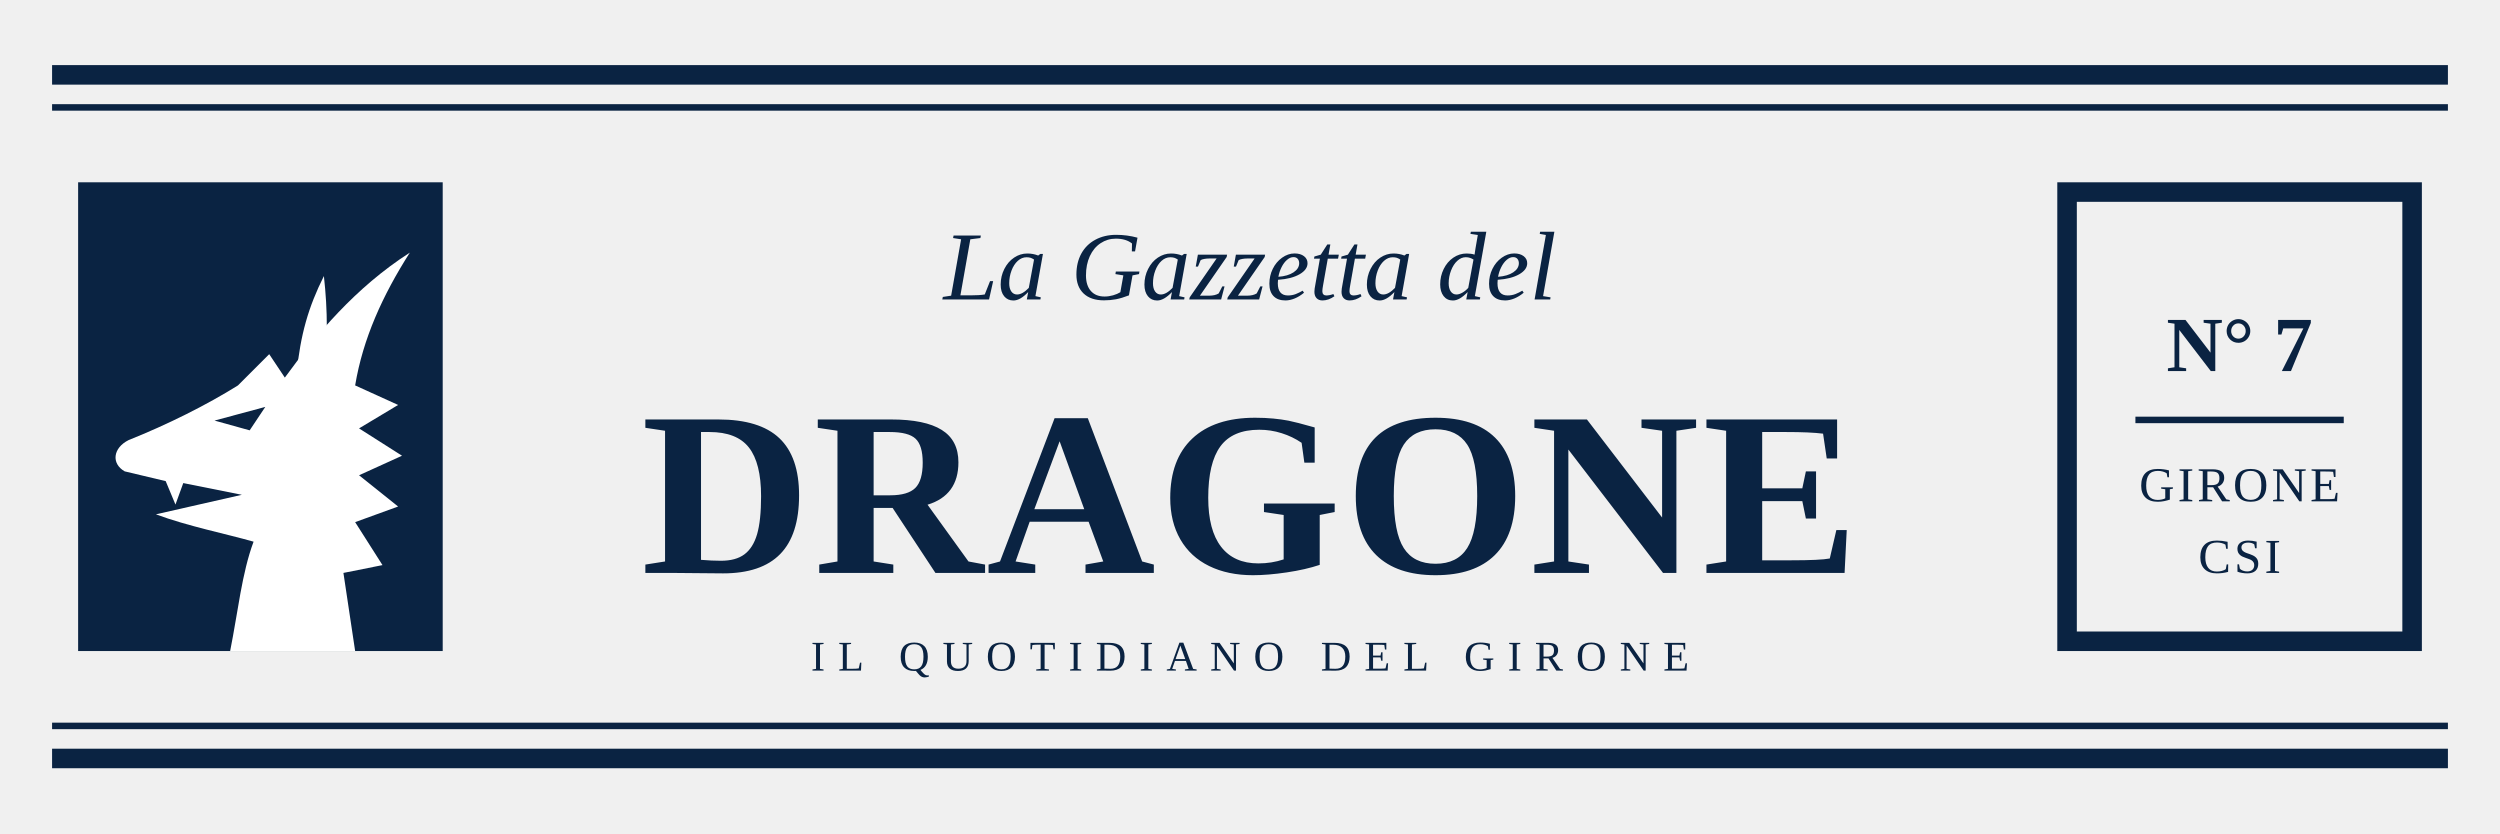
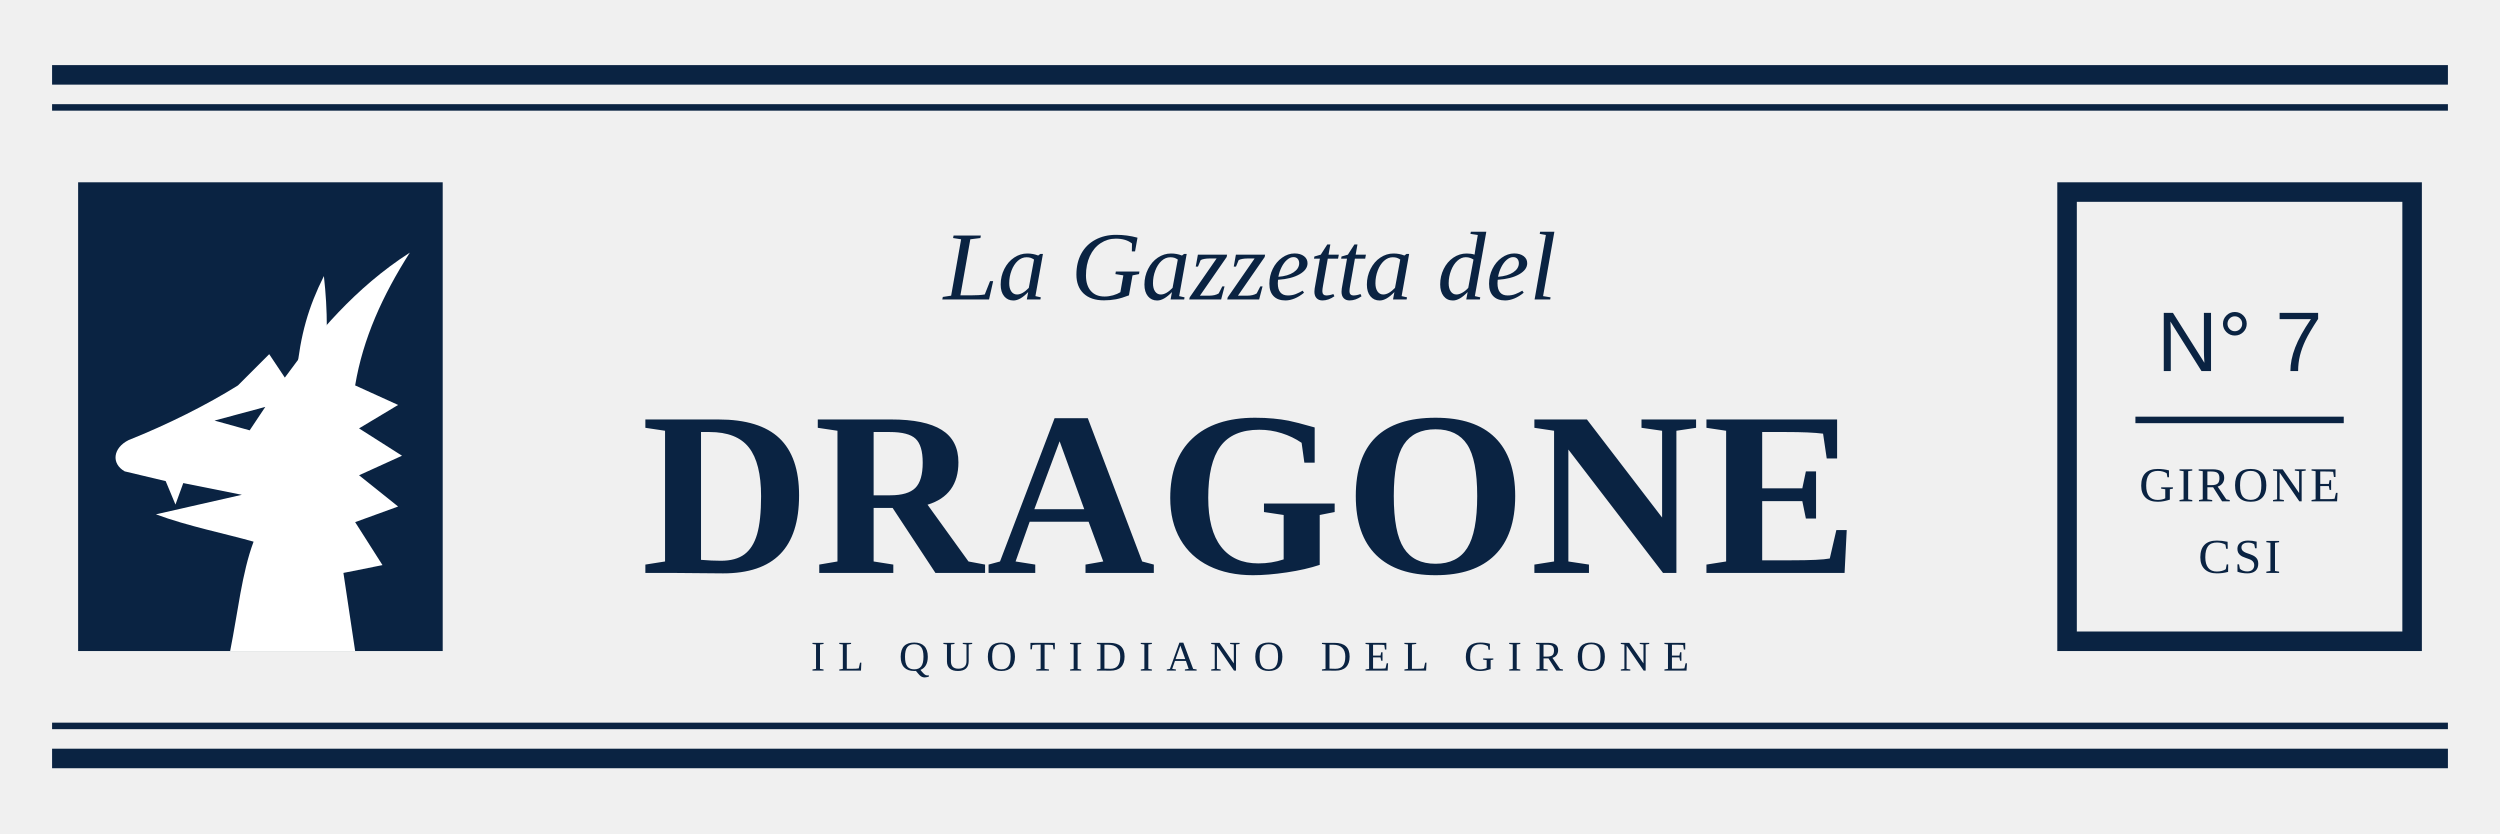
<svg xmlns="http://www.w3.org/2000/svg" viewBox="0 0 768 256">
  <rect x="16" y="20" width="736" height="6" fill="#0A2342" />
  <rect x="16" y="32" width="736" height="2" fill="#0A2342" />
  <rect x="16" y="222" width="736" height="2" fill="#0A2342" />
  <rect x="16" y="230" width="736" height="6" fill="#0A2342" />
  <rect x="24" y="56" width="112" height="144" fill="#0A2342" />
  <clipPath id="ear">
    <rect x="24" y="56" width="112" height="144" />
  </clipPath>
  <g clip-path="url(#ear)">
    <g transform="translate(3.5 60.8) scale(0.6)" fill="#FFFFFF">
      <path d="M146 90 C148 70 152 56 160 40 C162 58 162 74 160 92 Z" />
      <path fill-rule="evenodd" d="M140 92 C156 70 176 46 204 28 C190 50 180 72 176 96 L198 106 L178 118 L200 132 L178 142 L198 158 L176 166 L190 188 L170 192 L176 232 L112 232 C116 212 118 192 124 176 C110 172 90 168 74 162 L118 152 L88 146 L84 157 L79 145 L58 140 C51 136 52 128 60 124 C80 116 100 106 116 96 L132 80 Z M104 114 L130 107 L122 119 Z" />
    </g>
  </g>
  <path fill="#0A2342" fill-rule="evenodd" d="M632 56 H744 V200 H632 Z M638 62 H738 V194 H638 Z" />
-   <text x="688" y="114" font-family="Georgia, 'Times New Roman', serif" font-size="24" font-weight="700" text-anchor="middle" fill="#0A2342">N° 7</text>
+   <text x="688" y="114" font-family="'Franklin Gothic Demi', 'Franklin Gothic Medium', Arial, sans-serif" font-size="26" text-anchor="middle" fill="#0A2342">N° 7</text>
  <rect x="656" y="128" width="64" height="2" fill="#0A2342" />
  <text x="688" y="154" font-family="Georgia, 'Times New Roman', serif" font-size="15" letter-spacing="1" text-anchor="middle" fill="#0A2342">GIRONE</text>
  <text x="688" y="176" font-family="Georgia, 'Times New Roman', serif" font-size="15" letter-spacing="1" text-anchor="middle" fill="#0A2342">CSI</text>
  <text x="384" y="92" font-family="Georgia, 'Times New Roman', serif" font-size="30" font-style="italic" text-anchor="middle" fill="#0A2342">La Gazzetta del</text>
  <text x="384" y="176" font-family="Georgia, 'Times New Roman', serif" font-size="72" font-weight="700" letter-spacing="1" text-anchor="middle" fill="#0A2342">DRAGONE</text>
  <text x="384" y="206" font-family="Georgia, 'Times New Roman', serif" font-size="13" letter-spacing="4" text-anchor="middle" fill="#0A2342">IL QUOTIDIANO DEL GIRONE</text>
</svg>
